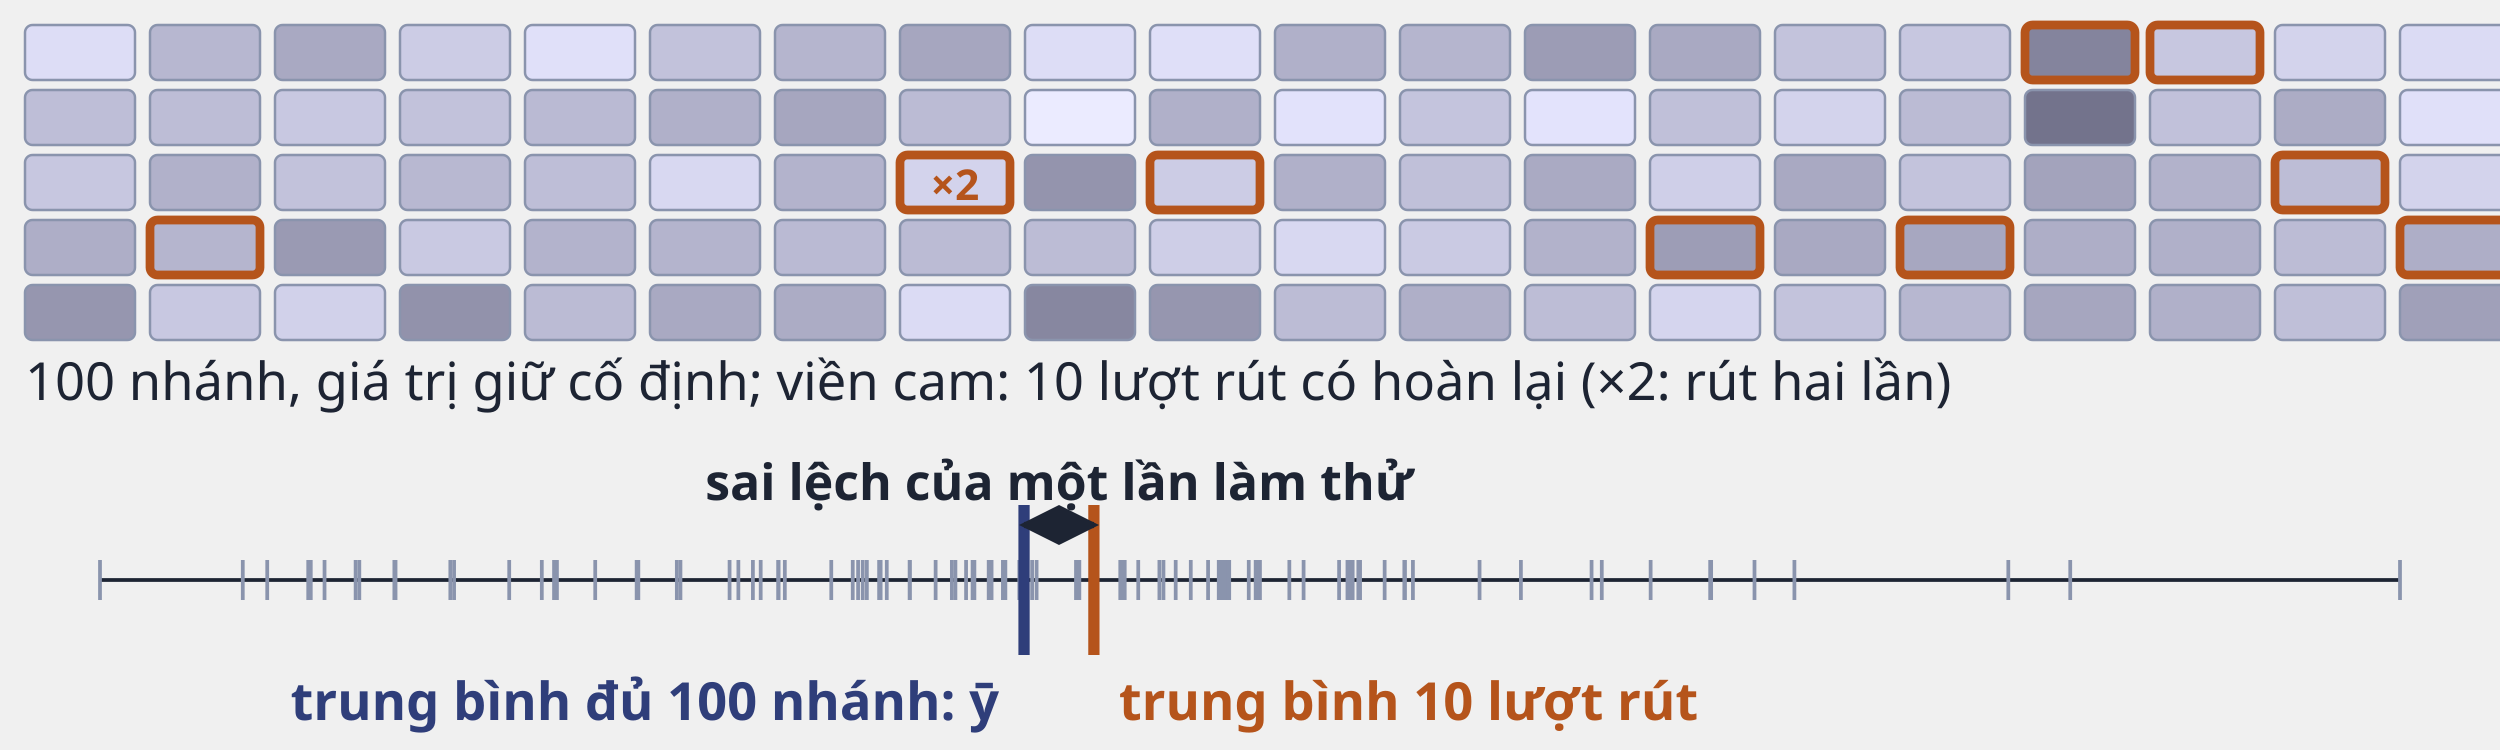
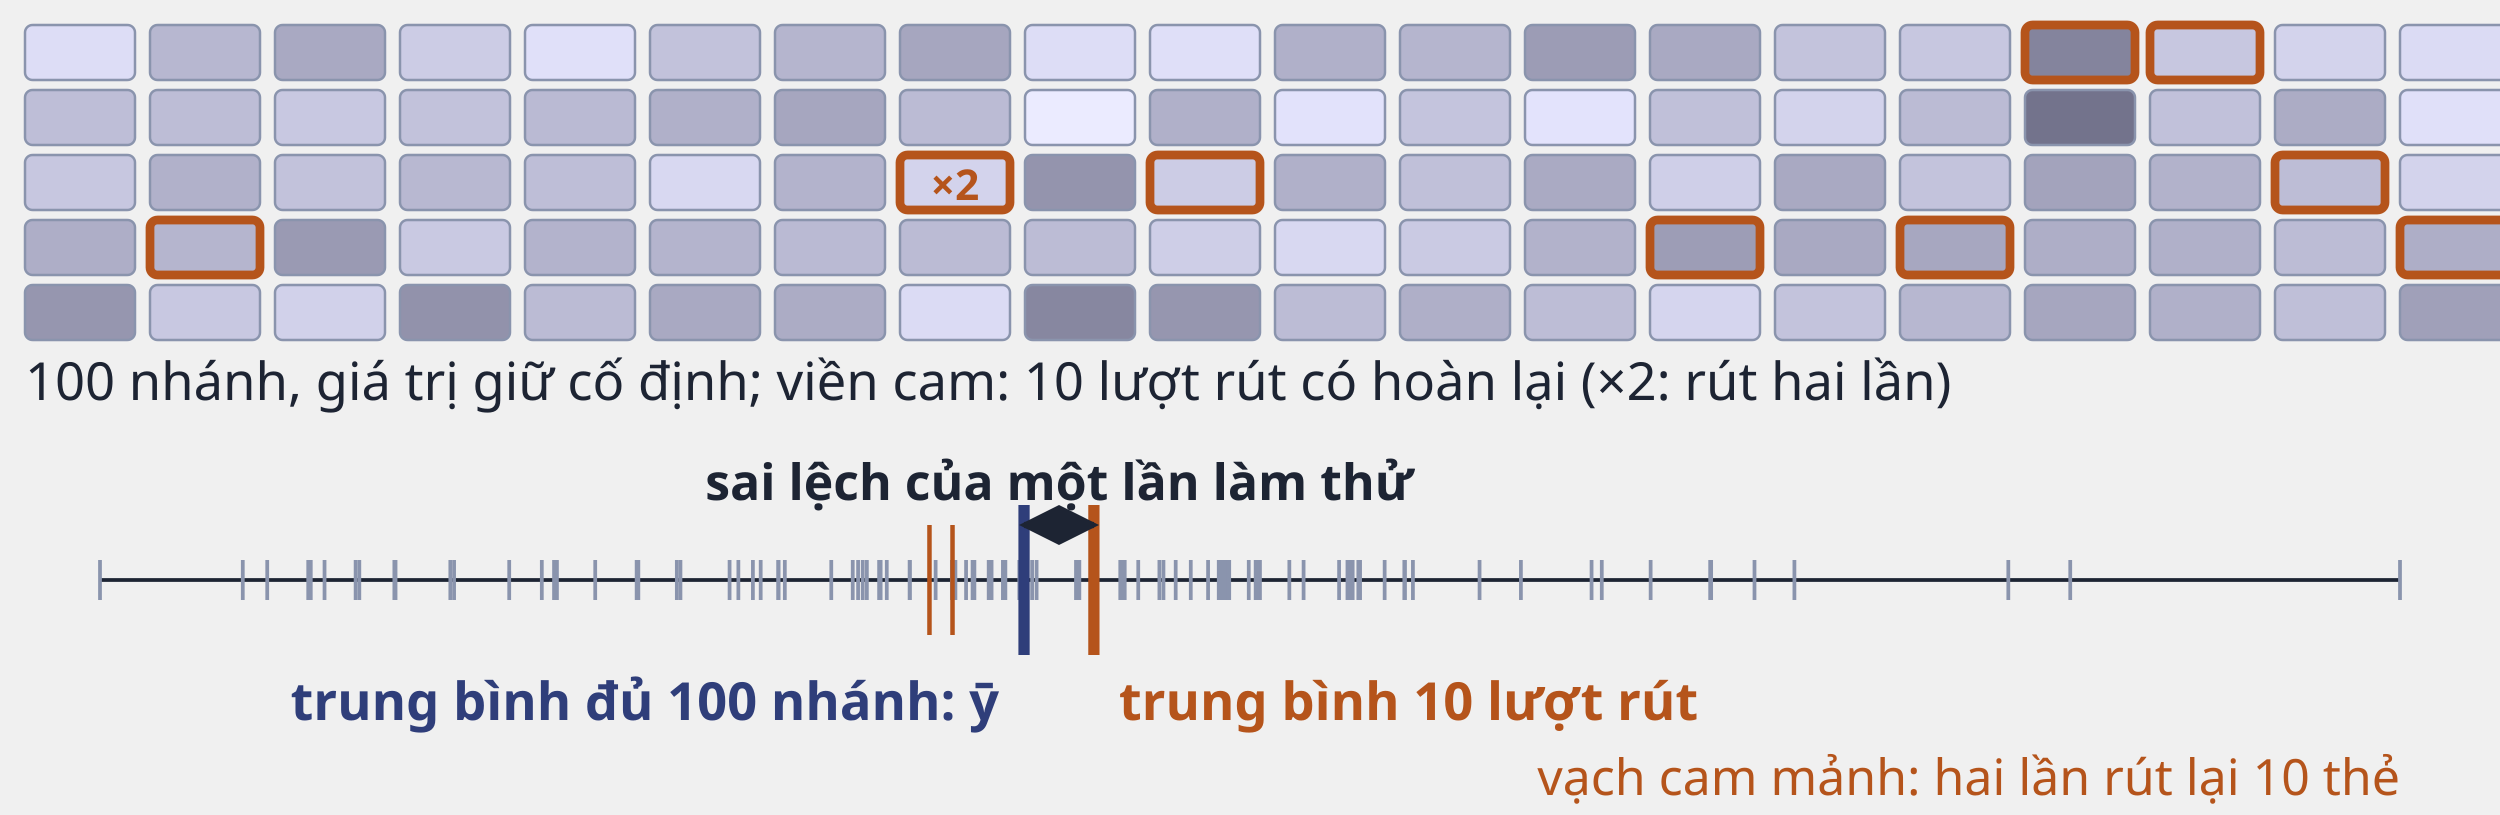
- <svg xmlns="http://www.w3.org/2000/svg" viewBox="0 0 1000 300" width="1000" height="300" role="img" aria-labelledby="t d" font-family="'Source Sans 3','Source Sans Pro','Noto Sans',Arial,sans-serif" fill="#1d2433">
+ <svg xmlns="http://www.w3.org/2000/svg" viewBox="0 0 1000 326" width="1000" height="326" role="img" aria-labelledby="t d" font-family="'Source Sans 3','Source Sans Pro','Noto Sans',Arial,sans-serif" fill="#1d2433">
  <defs>
    <marker id="ar" markerUnits="userSpaceOnUse" markerWidth="16" markerHeight="16" refX="14" refY="8" orient="auto">
      <path d="M0,0 L16,8 L0,16 Z" fill="#2F3E7A" />
    </marker>
    <marker id="ao" markerUnits="userSpaceOnUse" markerWidth="16" markerHeight="16" refX="14" refY="8" orient="auto">
      <path d="M0,0 L16,8 L0,16 Z" fill="#B5541B" />
    </marker>
    <marker id="ars" markerUnits="userSpaceOnUse" markerWidth="16" markerHeight="16" refX="14" refY="8" orient="auto-start-reverse">
      <path d="M0,0 L16,8 L0,16 Z" fill="#2F3E7A" />
    </marker>
    <marker id="aos" markerUnits="userSpaceOnUse" markerWidth="16" markerHeight="16" refX="14" refY="8" orient="auto-start-reverse">
      <path d="M0,0 L16,8 L0,16 Z" fill="#B5541B" />
    </marker>
    <marker id="ag" markerUnits="userSpaceOnUse" markerWidth="16" markerHeight="16" refX="14" refY="8" orient="auto">
      <path d="M0,0 L16,8 L0,16 Z" fill="#2E7D4F" />
    </marker>
    <marker id="ags" markerUnits="userSpaceOnUse" markerWidth="16" markerHeight="16" refX="14" refY="8" orient="auto-start-reverse">
      <path d="M0,0 L16,8 L0,16 Z" fill="#2E7D4F" />
    </marker>
    <marker id="ax" markerUnits="userSpaceOnUse" markerWidth="16" markerHeight="16" refX="14" refY="8" orient="auto">
      <path d="M0,0 L16,8 L0,16 Z" fill="#6B7280" />
    </marker>
    <marker id="axs" markerUnits="userSpaceOnUse" markerWidth="16" markerHeight="16" refX="14" refY="8" orient="auto-start-reverse">
      <path d="M0,0 L16,8 L0,16 Z" fill="#6B7280" />
    </marker>
    <marker id="ak" markerUnits="userSpaceOnUse" markerWidth="16" markerHeight="16" refX="14" refY="8" orient="auto">
      <path d="M0,0 L16,8 L0,16 Z" fill="#1d2433" />
    </marker>
    <marker id="aks" markerUnits="userSpaceOnUse" markerWidth="16" markerHeight="16" refX="14" refY="8" orient="auto-start-reverse">
      <path d="M0,0 L16,8 L0,16 Z" fill="#1d2433" />
    </marker>
    <pattern id="van" patternUnits="userSpaceOnUse" width="10" height="10" patternTransform="rotate(45)">
      <rect width="10" height="10" fill="#FFFFFF" />
      <line x1="0" y1="0" x2="0" y2="10" stroke="#2F3E7A" stroke-width="3.5" />
    </pattern>
    <pattern id="vano" patternUnits="userSpaceOnUse" width="10" height="10" patternTransform="rotate(45)">
      <rect width="10" height="10" fill="#FFFFFF" />
      <line x1="0" y1="0" x2="0" y2="10" stroke="#B5541B" stroke-width="3.5" />
    </pattern>
    <pattern id="vanx" patternUnits="userSpaceOnUse" width="10" height="10" patternTransform="rotate(45)">
      <rect width="10" height="10" fill="#FFFFFF" />
      <line x1="0" y1="0" x2="0" y2="10" stroke="#6B7280" stroke-width="3.5" />
    </pattern>
  </defs>
  <rect x="10" y="10" width="44" height="22" rx="3" fill="#ddddf6" stroke="#8A94AD" stroke-width="1" />
  <rect x="60" y="10" width="44" height="22" rx="3" fill="#b7b7d0" stroke="#8A94AD" stroke-width="1" />
  <rect x="110" y="10" width="44" height="22" rx="3" fill="#a9a9c2" stroke="#8A94AD" stroke-width="1" />
  <rect x="160" y="10" width="44" height="22" rx="3" fill="#cccce5" stroke="#8A94AD" stroke-width="1" />
  <rect x="210" y="10" width="44" height="22" rx="3" fill="#e0e0f9" stroke="#8A94AD" stroke-width="1" />
  <rect x="260" y="10" width="44" height="22" rx="3" fill="#c2c2db" stroke="#8A94AD" stroke-width="1" />
  <rect x="310" y="10" width="44" height="22" rx="3" fill="#b5b5ce" stroke="#8A94AD" stroke-width="1" />
  <rect x="360" y="10" width="44" height="22" rx="3" fill="#a6a6bf" stroke="#8A94AD" stroke-width="1" />
  <rect x="410" y="10" width="44" height="22" rx="3" fill="#ddddf6" stroke="#8A94AD" stroke-width="1" />
  <rect x="460" y="10" width="44" height="22" rx="3" fill="#dfdff8" stroke="#8A94AD" stroke-width="1" />
  <rect x="510" y="10" width="44" height="22" rx="3" fill="#b0b0c9" stroke="#8A94AD" stroke-width="1" />
  <rect x="560" y="10" width="44" height="22" rx="3" fill="#b5b5ce" stroke="#8A94AD" stroke-width="1" />
  <rect x="610" y="10" width="44" height="22" rx="3" fill="#9c9cb5" stroke="#8A94AD" stroke-width="1" />
  <rect x="660" y="10" width="44" height="22" rx="3" fill="#a9a9c2" stroke="#8A94AD" stroke-width="1" />
  <rect x="710" y="10" width="44" height="22" rx="3" fill="#c3c3dc" stroke="#8A94AD" stroke-width="1" />
  <rect x="760" y="10" width="44" height="22" rx="3" fill="#c7c7e0" stroke="#8A94AD" stroke-width="1" />
  <rect x="810" y="10" width="44" height="22" rx="3" fill="#84849d" stroke="#B5541B" stroke-width="3.5" />
  <rect x="860" y="10" width="44" height="22" rx="3" fill="#c7c7e0" stroke="#B5541B" stroke-width="3.5" />
  <rect x="910" y="10" width="44" height="22" rx="3" fill="#d3d3ec" stroke="#8A94AD" stroke-width="1" />
  <rect x="960" y="10" width="44" height="22" rx="3" fill="#dbdbf4" stroke="#8A94AD" stroke-width="1" />
  <rect x="10" y="36" width="44" height="22" rx="3" fill="#bebed7" stroke="#8A94AD" stroke-width="1" />
  <rect x="60" y="36" width="44" height="22" rx="3" fill="#bdbdd6" stroke="#8A94AD" stroke-width="1" />
  <rect x="110" y="36" width="44" height="22" rx="3" fill="#c8c8e1" stroke="#8A94AD" stroke-width="1" />
  <rect x="160" y="36" width="44" height="22" rx="3" fill="#c2c2db" stroke="#8A94AD" stroke-width="1" />
  <rect x="210" y="36" width="44" height="22" rx="3" fill="#babad3" stroke="#8A94AD" stroke-width="1" />
  <rect x="260" y="36" width="44" height="22" rx="3" fill="#b0b0c9" stroke="#8A94AD" stroke-width="1" />
  <rect x="310" y="36" width="44" height="22" rx="3" fill="#a6a6bf" stroke="#8A94AD" stroke-width="1" />
  <rect x="360" y="36" width="44" height="22" rx="3" fill="#bbbbd4" stroke="#8A94AD" stroke-width="1" />
  <rect x="410" y="36" width="44" height="22" rx="3" fill="#ebebff" stroke="#8A94AD" stroke-width="1" />
  <rect x="460" y="36" width="44" height="22" rx="3" fill="#b0b0c9" stroke="#8A94AD" stroke-width="1" />
  <rect x="510" y="36" width="44" height="22" rx="3" fill="#e2e2fb" stroke="#8A94AD" stroke-width="1" />
  <rect x="560" y="36" width="44" height="22" rx="3" fill="#c4c4dd" stroke="#8A94AD" stroke-width="1" />
  <rect x="610" y="36" width="44" height="22" rx="3" fill="#e3e3fc" stroke="#8A94AD" stroke-width="1" />
  <rect x="660" y="36" width="44" height="22" rx="3" fill="#c0c0d9" stroke="#8A94AD" stroke-width="1" />
  <rect x="710" y="36" width="44" height="22" rx="3" fill="#d3d3ec" stroke="#8A94AD" stroke-width="1" />
  <rect x="760" y="36" width="44" height="22" rx="3" fill="#bbbbd4" stroke="#8A94AD" stroke-width="1" />
  <rect x="810" y="36" width="44" height="22" rx="3" fill="#73738c" stroke="#8A94AD" stroke-width="1" />
  <rect x="860" y="36" width="44" height="22" rx="3" fill="#c1c1da" stroke="#8A94AD" stroke-width="1" />
  <rect x="910" y="36" width="44" height="22" rx="3" fill="#acacc5" stroke="#8A94AD" stroke-width="1" />
  <rect x="960" y="36" width="44" height="22" rx="3" fill="#e0e0f9" stroke="#8A94AD" stroke-width="1" />
  <rect x="10" y="62" width="44" height="22" rx="3" fill="#c7c7e0" stroke="#8A94AD" stroke-width="1" />
  <rect x="60" y="62" width="44" height="22" rx="3" fill="#b1b1ca" stroke="#8A94AD" stroke-width="1" />
  <rect x="110" y="62" width="44" height="22" rx="3" fill="#c2c2db" stroke="#8A94AD" stroke-width="1" />
  <rect x="160" y="62" width="44" height="22" rx="3" fill="#b8b8d1" stroke="#8A94AD" stroke-width="1" />
  <rect x="210" y="62" width="44" height="22" rx="3" fill="#bebed7" stroke="#8A94AD" stroke-width="1" />
  <rect x="260" y="62" width="44" height="22" rx="3" fill="#d8d8f1" stroke="#8A94AD" stroke-width="1" />
  <rect x="310" y="62" width="44" height="22" rx="3" fill="#b3b3cc" stroke="#8A94AD" stroke-width="1" />
  <rect x="360" y="62" width="44" height="22" rx="3" fill="#d3d3ec" stroke="#B5541B" stroke-width="3.5" />
  <text x="382.0" y="80" font-size="17" text-anchor="middle" font-weight="bold" fill="#B5541B">×2</text>
  <rect x="410" y="62" width="44" height="22" rx="3" fill="#9494ad" stroke="#8A94AD" stroke-width="1" />
  <rect x="460" y="62" width="44" height="22" rx="3" fill="#cccce5" stroke="#B5541B" stroke-width="3.5" />
  <rect x="510" y="62" width="44" height="22" rx="3" fill="#b0b0c9" stroke="#8A94AD" stroke-width="1" />
  <rect x="560" y="62" width="44" height="22" rx="3" fill="#c0c0d9" stroke="#8A94AD" stroke-width="1" />
  <rect x="610" y="62" width="44" height="22" rx="3" fill="#aaaac3" stroke="#8A94AD" stroke-width="1" />
  <rect x="660" y="62" width="44" height="22" rx="3" fill="#cfcfe8" stroke="#8A94AD" stroke-width="1" />
  <rect x="710" y="62" width="44" height="22" rx="3" fill="#a9a9c2" stroke="#8A94AD" stroke-width="1" />
  <rect x="760" y="62" width="44" height="22" rx="3" fill="#c3c3dc" stroke="#8A94AD" stroke-width="1" />
  <rect x="810" y="62" width="44" height="22" rx="3" fill="#a3a3bc" stroke="#8A94AD" stroke-width="1" />
  <rect x="860" y="62" width="44" height="22" rx="3" fill="#b2b2cb" stroke="#8A94AD" stroke-width="1" />
  <rect x="910" y="62" width="44" height="22" rx="3" fill="#bdbdd6" stroke="#B5541B" stroke-width="3.5" />
  <rect x="960" y="62" width="44" height="22" rx="3" fill="#d3d3ec" stroke="#8A94AD" stroke-width="1" />
  <rect x="10" y="88" width="44" height="22" rx="3" fill="#aeaec7" stroke="#8A94AD" stroke-width="1" />
  <rect x="60" y="88" width="44" height="22" rx="3" fill="#b5b5ce" stroke="#B5541B" stroke-width="3.5" />
  <rect x="110" y="88" width="44" height="22" rx="3" fill="#9a9ab3" stroke="#8A94AD" stroke-width="1" />
  <rect x="160" y="88" width="44" height="22" rx="3" fill="#c9c9e2" stroke="#8A94AD" stroke-width="1" />
  <rect x="210" y="88" width="44" height="22" rx="3" fill="#b3b3cc" stroke="#8A94AD" stroke-width="1" />
  <rect x="260" y="88" width="44" height="22" rx="3" fill="#b4b4cd" stroke="#8A94AD" stroke-width="1" />
  <rect x="310" y="88" width="44" height="22" rx="3" fill="#babad3" stroke="#8A94AD" stroke-width="1" />
  <rect x="360" y="88" width="44" height="22" rx="3" fill="#bbbbd4" stroke="#8A94AD" stroke-width="1" />
  <rect x="410" y="88" width="44" height="22" rx="3" fill="#bcbcd5" stroke="#8A94AD" stroke-width="1" />
  <rect x="460" y="88" width="44" height="22" rx="3" fill="#cecee7" stroke="#8A94AD" stroke-width="1" />
  <rect x="510" y="88" width="44" height="22" rx="3" fill="#d8d8f1" stroke="#8A94AD" stroke-width="1" />
  <rect x="560" y="88" width="44" height="22" rx="3" fill="#cacae3" stroke="#8A94AD" stroke-width="1" />
  <rect x="610" y="88" width="44" height="22" rx="3" fill="#b2b2cb" stroke="#8A94AD" stroke-width="1" />
  <rect x="660" y="88" width="44" height="22" rx="3" fill="#9d9db6" stroke="#B5541B" stroke-width="3.5" />
  <rect x="710" y="88" width="44" height="22" rx="3" fill="#a9a9c2" stroke="#8A94AD" stroke-width="1" />
  <rect x="760" y="88" width="44" height="22" rx="3" fill="#a7a7c0" stroke="#B5541B" stroke-width="3.5" />
  <rect x="810" y="88" width="44" height="22" rx="3" fill="#aeaec7" stroke="#8A94AD" stroke-width="1" />
  <rect x="860" y="88" width="44" height="22" rx="3" fill="#b0b0c9" stroke="#8A94AD" stroke-width="1" />
  <rect x="910" y="88" width="44" height="22" rx="3" fill="#bcbcd5" stroke="#8A94AD" stroke-width="1" />
  <rect x="960" y="88" width="44" height="22" rx="3" fill="#aeaec7" stroke="#B5541B" stroke-width="3.5" />
  <rect x="10" y="114" width="44" height="22" rx="3" fill="#9696af" stroke="#8A94AD" stroke-width="1" />
  <rect x="60" y="114" width="44" height="22" rx="3" fill="#c8c8e1" stroke="#8A94AD" stroke-width="1" />
  <rect x="110" y="114" width="44" height="22" rx="3" fill="#d1d1ea" stroke="#8A94AD" stroke-width="1" />
  <rect x="160" y="114" width="44" height="22" rx="3" fill="#9292ab" stroke="#8A94AD" stroke-width="1" />
  <rect x="210" y="114" width="44" height="22" rx="3" fill="#bbbbd4" stroke="#8A94AD" stroke-width="1" />
  <rect x="260" y="114" width="44" height="22" rx="3" fill="#a9a9c2" stroke="#8A94AD" stroke-width="1" />
  <rect x="310" y="114" width="44" height="22" rx="3" fill="#acacc5" stroke="#8A94AD" stroke-width="1" />
  <rect x="360" y="114" width="44" height="22" rx="3" fill="#dbdbf4" stroke="#8A94AD" stroke-width="1" />
  <rect x="410" y="114" width="44" height="22" rx="3" fill="#8787a0" stroke="#8A94AD" stroke-width="1" />
  <rect x="460" y="114" width="44" height="22" rx="3" fill="#9696af" stroke="#8A94AD" stroke-width="1" />
  <rect x="510" y="114" width="44" height="22" rx="3" fill="#bcbcd5" stroke="#8A94AD" stroke-width="1" />
  <rect x="560" y="114" width="44" height="22" rx="3" fill="#afafc8" stroke="#8A94AD" stroke-width="1" />
  <rect x="610" y="114" width="44" height="22" rx="3" fill="#bdbdd6" stroke="#8A94AD" stroke-width="1" />
  <rect x="660" y="114" width="44" height="22" rx="3" fill="#d5d5ee" stroke="#8A94AD" stroke-width="1" />
  <rect x="710" y="114" width="44" height="22" rx="3" fill="#c3c3dc" stroke="#8A94AD" stroke-width="1" />
  <rect x="760" y="114" width="44" height="22" rx="3" fill="#b7b7d0" stroke="#8A94AD" stroke-width="1" />
  <rect x="810" y="114" width="44" height="22" rx="3" fill="#a6a6bf" stroke="#8A94AD" stroke-width="1" />
  <rect x="860" y="114" width="44" height="22" rx="3" fill="#b0b0c9" stroke="#8A94AD" stroke-width="1" />
  <rect x="910" y="114" width="44" height="22" rx="3" fill="#bfbfd8" stroke="#8A94AD" stroke-width="1" />
  <rect x="960" y="114" width="44" height="22" rx="3" fill="#a0a0b9" stroke="#8A94AD" stroke-width="1" />
  <text x="10" y="160" font-size="21" text-anchor="start" font-weight="normal" fill="#1d2433">100 nhánh, giá trị giữ cố định; viền cam: 10 lượt rút có hoàn lại (×2: rút hai lần)</text>
  <line x1="40" y1="232" x2="960" y2="232" stroke="#1d2433" stroke-width="1.5" />
  <line x1="142.248" y1="224" x2="142.248" y2="240" stroke="#8A94AD" stroke-width="1.5" />
  <line x1="431.738" y1="224" x2="431.738" y2="240" stroke="#8A94AD" stroke-width="1.5" />
  <line x1="543.331" y1="224" x2="543.331" y2="240" stroke="#8A94AD" stroke-width="1.5" />
  <line x1="270.732" y1="224" x2="270.732" y2="240" stroke="#8A94AD" stroke-width="1.5" />
  <line x1="123.287" y1="224" x2="123.287" y2="240" stroke="#8A94AD" stroke-width="1.5" />
  <line x1="351.647" y1="224" x2="351.647" y2="240" stroke="#8A94AD" stroke-width="1.5" />
  <line x1="449.889" y1="224" x2="449.889" y2="240" stroke="#8A94AD" stroke-width="1.5" />
  <line x1="561.981" y1="224" x2="561.981" y2="240" stroke="#8A94AD" stroke-width="1.5" />
  <line x1="143.73" y1="224" x2="143.73" y2="240" stroke="#8A94AD" stroke-width="1.5" />
  <line x1="129.814" y1="224" x2="129.814" y2="240" stroke="#8A94AD" stroke-width="1.5" />
  <line x1="491.083" y1="224" x2="491.083" y2="240" stroke="#8A94AD" stroke-width="1.5" />
  <line x1="449.179" y1="224" x2="449.179" y2="240" stroke="#8A94AD" stroke-width="1.5" />
  <line x1="640.713" y1="224" x2="640.713" y2="240" stroke="#8A94AD" stroke-width="1.5" />
  <line x1="541.064" y1="224" x2="541.064" y2="240" stroke="#8A94AD" stroke-width="1.5" />
  <line x1="345.095" y1="224" x2="345.095" y2="240" stroke="#8A94AD" stroke-width="1.5" />
  <line x1="313.925" y1="224" x2="313.925" y2="240" stroke="#8A94AD" stroke-width="1.5" />
  <line x1="828.097" y1="224" x2="828.097" y2="240" stroke="#8A94AD" stroke-width="1.5" />
  <line x1="311.292" y1="224" x2="311.292" y2="240" stroke="#8A94AD" stroke-width="1.5" />
  <line x1="221.619" y1="224" x2="221.619" y2="240" stroke="#8A94AD" stroke-width="1.5" />
  <line x1="157.743" y1="224" x2="157.743" y2="240" stroke="#8A94AD" stroke-width="1.5" />
  <line x1="380.745" y1="224" x2="380.745" y2="240" stroke="#8A94AD" stroke-width="1.5" />
  <line x1="389.756" y1="224" x2="389.756" y2="240" stroke="#8A94AD" stroke-width="1.5" />
  <line x1="301.159" y1="224" x2="301.159" y2="240" stroke="#8A94AD" stroke-width="1.5" />
  <line x1="352.256" y1="224" x2="352.256" y2="240" stroke="#8A94AD" stroke-width="1.5" />
  <line x1="412.851" y1="224" x2="412.851" y2="240" stroke="#8A94AD" stroke-width="1.5" />
  <line x1="488.637" y1="224" x2="488.637" y2="240" stroke="#8A94AD" stroke-width="1.5" />
  <line x1="561.731" y1="224" x2="561.731" y2="240" stroke="#8A94AD" stroke-width="1.5" />
  <line x1="401.414" y1="224" x2="401.414" y2="240" stroke="#8A94AD" stroke-width="1.5" />
  <line x1="40.0" y1="224" x2="40.0" y2="240" stroke="#8A94AD" stroke-width="1.5" />
  <line x1="490.323" y1="224" x2="490.323" y2="240" stroke="#8A94AD" stroke-width="1.5" />
  <line x1="106.89" y1="224" x2="106.89" y2="240" stroke="#8A94AD" stroke-width="1.5" />
  <line x1="332.509" y1="224" x2="332.509" y2="240" stroke="#8A94AD" stroke-width="1.5" />
  <line x1="97.112" y1="224" x2="97.112" y2="240" stroke="#8A94AD" stroke-width="1.5" />
  <line x1="363.871" y1="224" x2="363.871" y2="240" stroke="#8A94AD" stroke-width="1.5" />
  <line x1="222.771" y1="224" x2="222.771" y2="240" stroke="#8A94AD" stroke-width="1.5" />
  <line x1="402.15" y1="224" x2="402.15" y2="240" stroke="#8A94AD" stroke-width="1.5" />
  <line x1="960.0" y1="224" x2="960.0" y2="240" stroke="#8A94AD" stroke-width="1.5" />
  <line x1="354.706" y1="224" x2="354.706" y2="240" stroke="#8A94AD" stroke-width="1.5" />
  <line x1="515.736" y1="224" x2="515.736" y2="240" stroke="#8A94AD" stroke-width="1.5" />
  <line x1="124.309" y1="224" x2="124.309" y2="240" stroke="#8A94AD" stroke-width="1.5" />
  <line x1="311.427" y1="224" x2="311.427" y2="240" stroke="#8A94AD" stroke-width="1.5" />
  <line x1="483.231" y1="224" x2="483.231" y2="240" stroke="#8A94AD" stroke-width="1.5" />
  <line x1="346.742" y1="224" x2="346.742" y2="240" stroke="#8A94AD" stroke-width="1.5" />
  <line x1="430.399" y1="224" x2="430.399" y2="240" stroke="#8A94AD" stroke-width="1.5" />
  <line x1="382.167" y1="224" x2="382.167" y2="240" stroke="#8A94AD" stroke-width="1.5" />
  <line x1="181.639" y1="224" x2="181.639" y2="240" stroke="#8A94AD" stroke-width="1.5" />
  <line x1="465.384" y1="224" x2="465.384" y2="240" stroke="#8A94AD" stroke-width="1.5" />
  <line x1="216.723" y1="224" x2="216.723" y2="240" stroke="#8A94AD" stroke-width="1.5" />
  <line x1="701.798" y1="224" x2="701.798" y2="240" stroke="#8A94AD" stroke-width="1.5" />
  <line x1="272.179" y1="224" x2="272.179" y2="240" stroke="#8A94AD" stroke-width="1.5" />
  <line x1="487.498" y1="224" x2="487.498" y2="240" stroke="#8A94AD" stroke-width="1.5" />
  <line x1="363.916" y1="224" x2="363.916" y2="240" stroke="#8A94AD" stroke-width="1.5" />
  <line x1="535.637" y1="224" x2="535.637" y2="240" stroke="#8A94AD" stroke-width="1.5" />
  <line x1="254.656" y1="224" x2="254.656" y2="240" stroke="#8A94AD" stroke-width="1.5" />
  <line x1="544.03" y1="224" x2="544.03" y2="240" stroke="#8A94AD" stroke-width="1.5" />
  <line x1="341.097" y1="224" x2="341.097" y2="240" stroke="#8A94AD" stroke-width="1.5" />
  <line x1="591.825" y1="224" x2="591.825" y2="240" stroke="#8A94AD" stroke-width="1.5" />
  <line x1="476.31" y1="224" x2="476.31" y2="240" stroke="#8A94AD" stroke-width="1.5" />
  <line x1="389.029" y1="224" x2="389.029" y2="240" stroke="#8A94AD" stroke-width="1.5" />
  <line x1="222.46" y1="224" x2="222.46" y2="240" stroke="#8A94AD" stroke-width="1.5" />
  <line x1="502.266" y1="224" x2="502.266" y2="240" stroke="#8A94AD" stroke-width="1.5" />
  <line x1="448.107" y1="224" x2="448.107" y2="240" stroke="#8A94AD" stroke-width="1.5" />
  <line x1="660.253" y1="224" x2="660.253" y2="240" stroke="#8A94AD" stroke-width="1.5" />
  <line x1="295.346" y1="224" x2="295.346" y2="240" stroke="#8A94AD" stroke-width="1.5" />
  <line x1="463.76" y1="224" x2="463.76" y2="240" stroke="#8A94AD" stroke-width="1.5" />
  <line x1="455.297" y1="224" x2="455.297" y2="240" stroke="#8A94AD" stroke-width="1.5" />
  <line x1="414.637" y1="224" x2="414.637" y2="240" stroke="#8A94AD" stroke-width="1.5" />
  <line x1="401.167" y1="224" x2="401.167" y2="240" stroke="#8A94AD" stroke-width="1.5" />
  <line x1="396.409" y1="224" x2="396.409" y2="240" stroke="#8A94AD" stroke-width="1.5" />
  <line x1="255.335" y1="224" x2="255.335" y2="240" stroke="#8A94AD" stroke-width="1.5" />
  <line x1="180.133" y1="224" x2="180.133" y2="240" stroke="#8A94AD" stroke-width="1.5" />
  <line x1="291.832" y1="224" x2="291.832" y2="240" stroke="#8A94AD" stroke-width="1.5" />
  <line x1="470.277" y1="224" x2="470.277" y2="240" stroke="#8A94AD" stroke-width="1.5" />
  <line x1="636.628" y1="224" x2="636.628" y2="240" stroke="#8A94AD" stroke-width="1.5" />
  <line x1="540.094" y1="224" x2="540.094" y2="240" stroke="#8A94AD" stroke-width="1.5" />
  <line x1="553.859" y1="224" x2="553.859" y2="240" stroke="#8A94AD" stroke-width="1.5" />
  <line x1="503.982" y1="224" x2="503.982" y2="240" stroke="#8A94AD" stroke-width="1.5" />
  <line x1="489.737" y1="224" x2="489.737" y2="240" stroke="#8A94AD" stroke-width="1.5" />
  <line x1="396.631" y1="224" x2="396.631" y2="240" stroke="#8A94AD" stroke-width="1.5" />
  <line x1="502.938" y1="224" x2="502.938" y2="240" stroke="#8A94AD" stroke-width="1.5" />
  <line x1="684.072" y1="224" x2="684.072" y2="240" stroke="#8A94AD" stroke-width="1.5" />
  <line x1="304.274" y1="224" x2="304.274" y2="240" stroke="#8A94AD" stroke-width="1.5" />
  <line x1="238.091" y1="224" x2="238.091" y2="240" stroke="#8A94AD" stroke-width="1.5" />
  <line x1="717.764" y1="224" x2="717.764" y2="240" stroke="#8A94AD" stroke-width="1.5" />
  <line x1="407.717" y1="224" x2="407.717" y2="240" stroke="#8A94AD" stroke-width="1.5" />
  <line x1="538.988" y1="224" x2="538.988" y2="240" stroke="#8A94AD" stroke-width="1.5" />
  <line x1="521.436" y1="224" x2="521.436" y2="240" stroke="#8A94AD" stroke-width="1.5" />
  <line x1="158.215" y1="224" x2="158.215" y2="240" stroke="#8A94AD" stroke-width="1.5" />
  <line x1="803.327" y1="224" x2="803.327" y2="240" stroke="#8A94AD" stroke-width="1.5" />
  <line x1="684.458" y1="224" x2="684.458" y2="240" stroke="#8A94AD" stroke-width="1.5" />
  <line x1="395.473" y1="224" x2="395.473" y2="240" stroke="#8A94AD" stroke-width="1.5" />
  <line x1="499.5" y1="224" x2="499.5" y2="240" stroke="#8A94AD" stroke-width="1.5" />
  <line x1="386.429" y1="224" x2="386.429" y2="240" stroke="#8A94AD" stroke-width="1.5" />
  <line x1="203.686" y1="224" x2="203.686" y2="240" stroke="#8A94AD" stroke-width="1.5" />
  <line x1="343.238" y1="224" x2="343.238" y2="240" stroke="#8A94AD" stroke-width="1.5" />
  <line x1="431.097" y1="224" x2="431.097" y2="240" stroke="#8A94AD" stroke-width="1.5" />
  <line x1="565.165" y1="224" x2="565.165" y2="240" stroke="#8A94AD" stroke-width="1.5" />
  <line x1="491.686" y1="224" x2="491.686" y2="240" stroke="#8A94AD" stroke-width="1.5" />
  <line x1="374.248" y1="224" x2="374.248" y2="240" stroke="#8A94AD" stroke-width="1.5" />
  <line x1="608.361" y1="224" x2="608.361" y2="240" stroke="#8A94AD" stroke-width="1.5" />
  <line x1="409.612" y1="202" x2="409.612" y2="262" stroke="#2F3E7A" stroke-width="4.5" />
  <line x1="437.557" y1="202" x2="437.557" y2="262" stroke="#B5541B" stroke-width="4.5" />
+   <line x1="371.787" y1="210" x2="371.787" y2="254" stroke="#B5541B" stroke-width="1.8" />
+   <line x1="381.006" y1="210" x2="381.006" y2="254" stroke="#B5541B" stroke-width="1.8" />
+   <text x="960" y="318" font-size="20" text-anchor="end" font-weight="normal" fill="#B5541B">vạch cam mảnh: hai lần rút lại 10 thẻ</text>
  <line x1="409.6" y1="210" x2="437.6" y2="210" stroke="#1d2433" stroke-width="2.5" marker-end="url(#ak)" marker-start="url(#aks)" />
  <text x="399.612" y="288" font-size="21" text-anchor="end" font-weight="bold" fill="#2F3E7A">trung bình đủ 100 nhánh: ȳ</text>
  <text x="447.557" y="288" font-size="21" text-anchor="start" font-weight="bold" fill="#B5541B">trung bình 10 lượt rút</text>
  <text x="423.585" y="200" font-size="20" text-anchor="middle" font-weight="bold" fill="#1d2433">sai lệch của một lần làm thử</text>
</svg>
